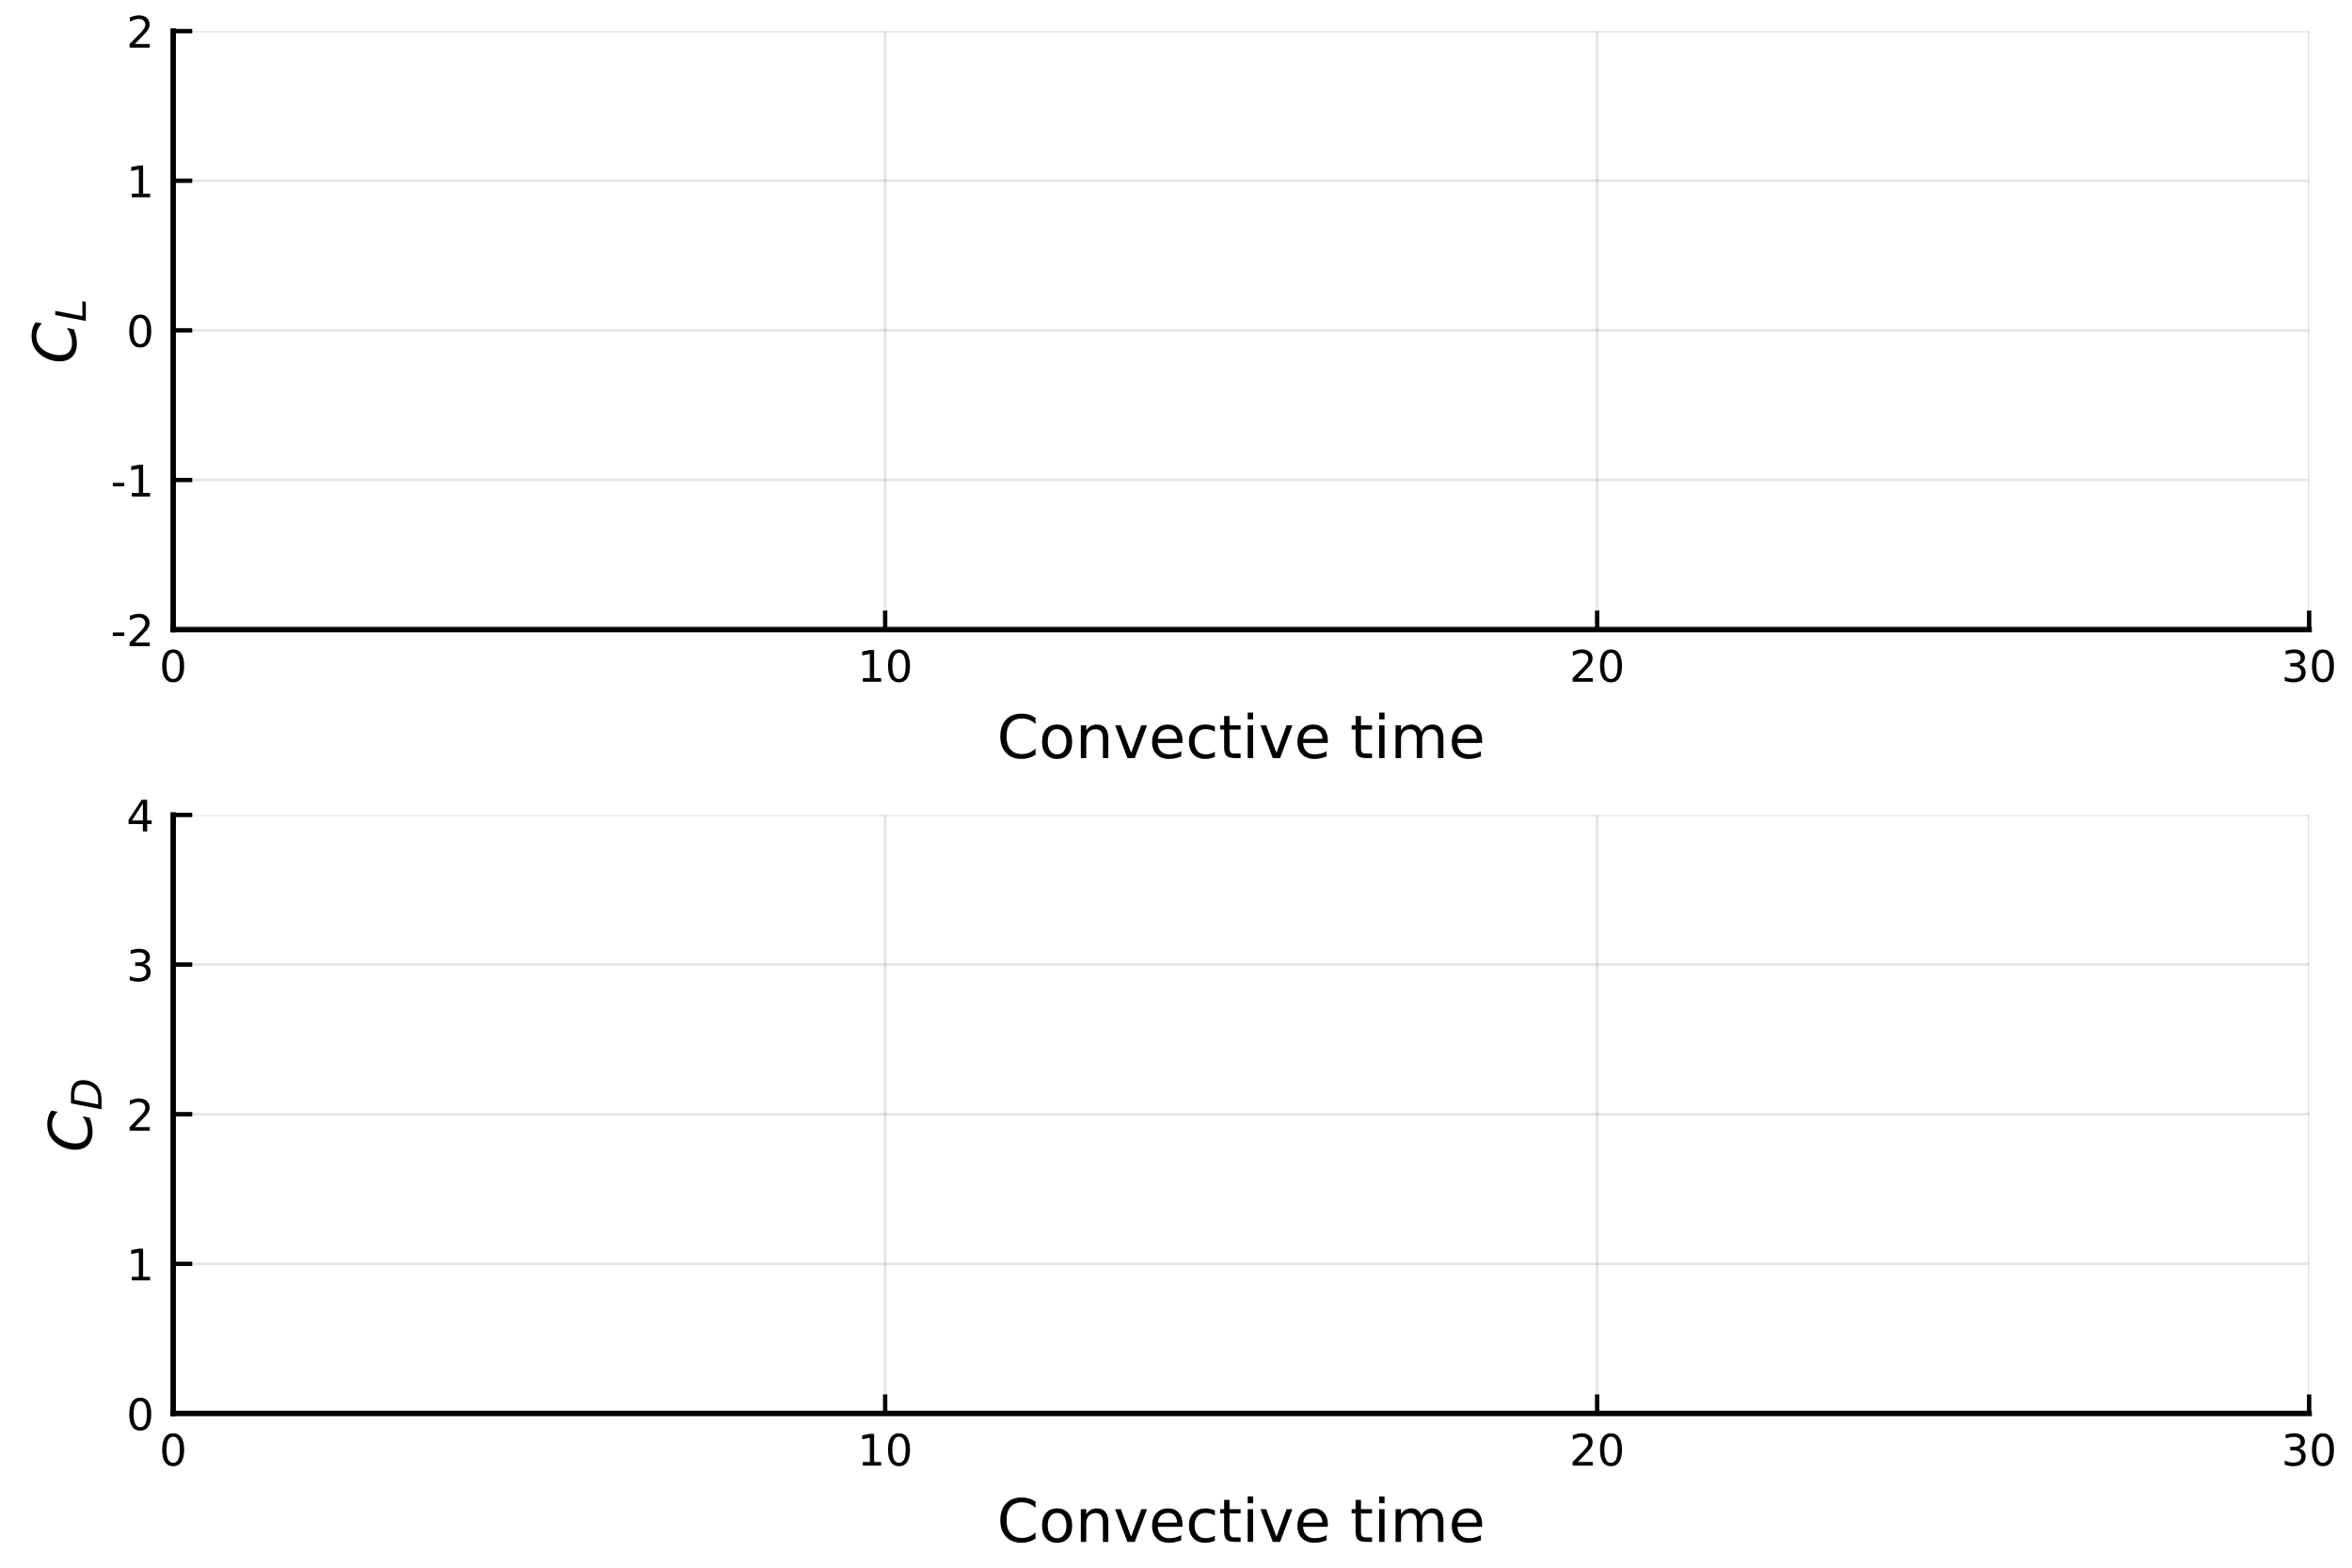
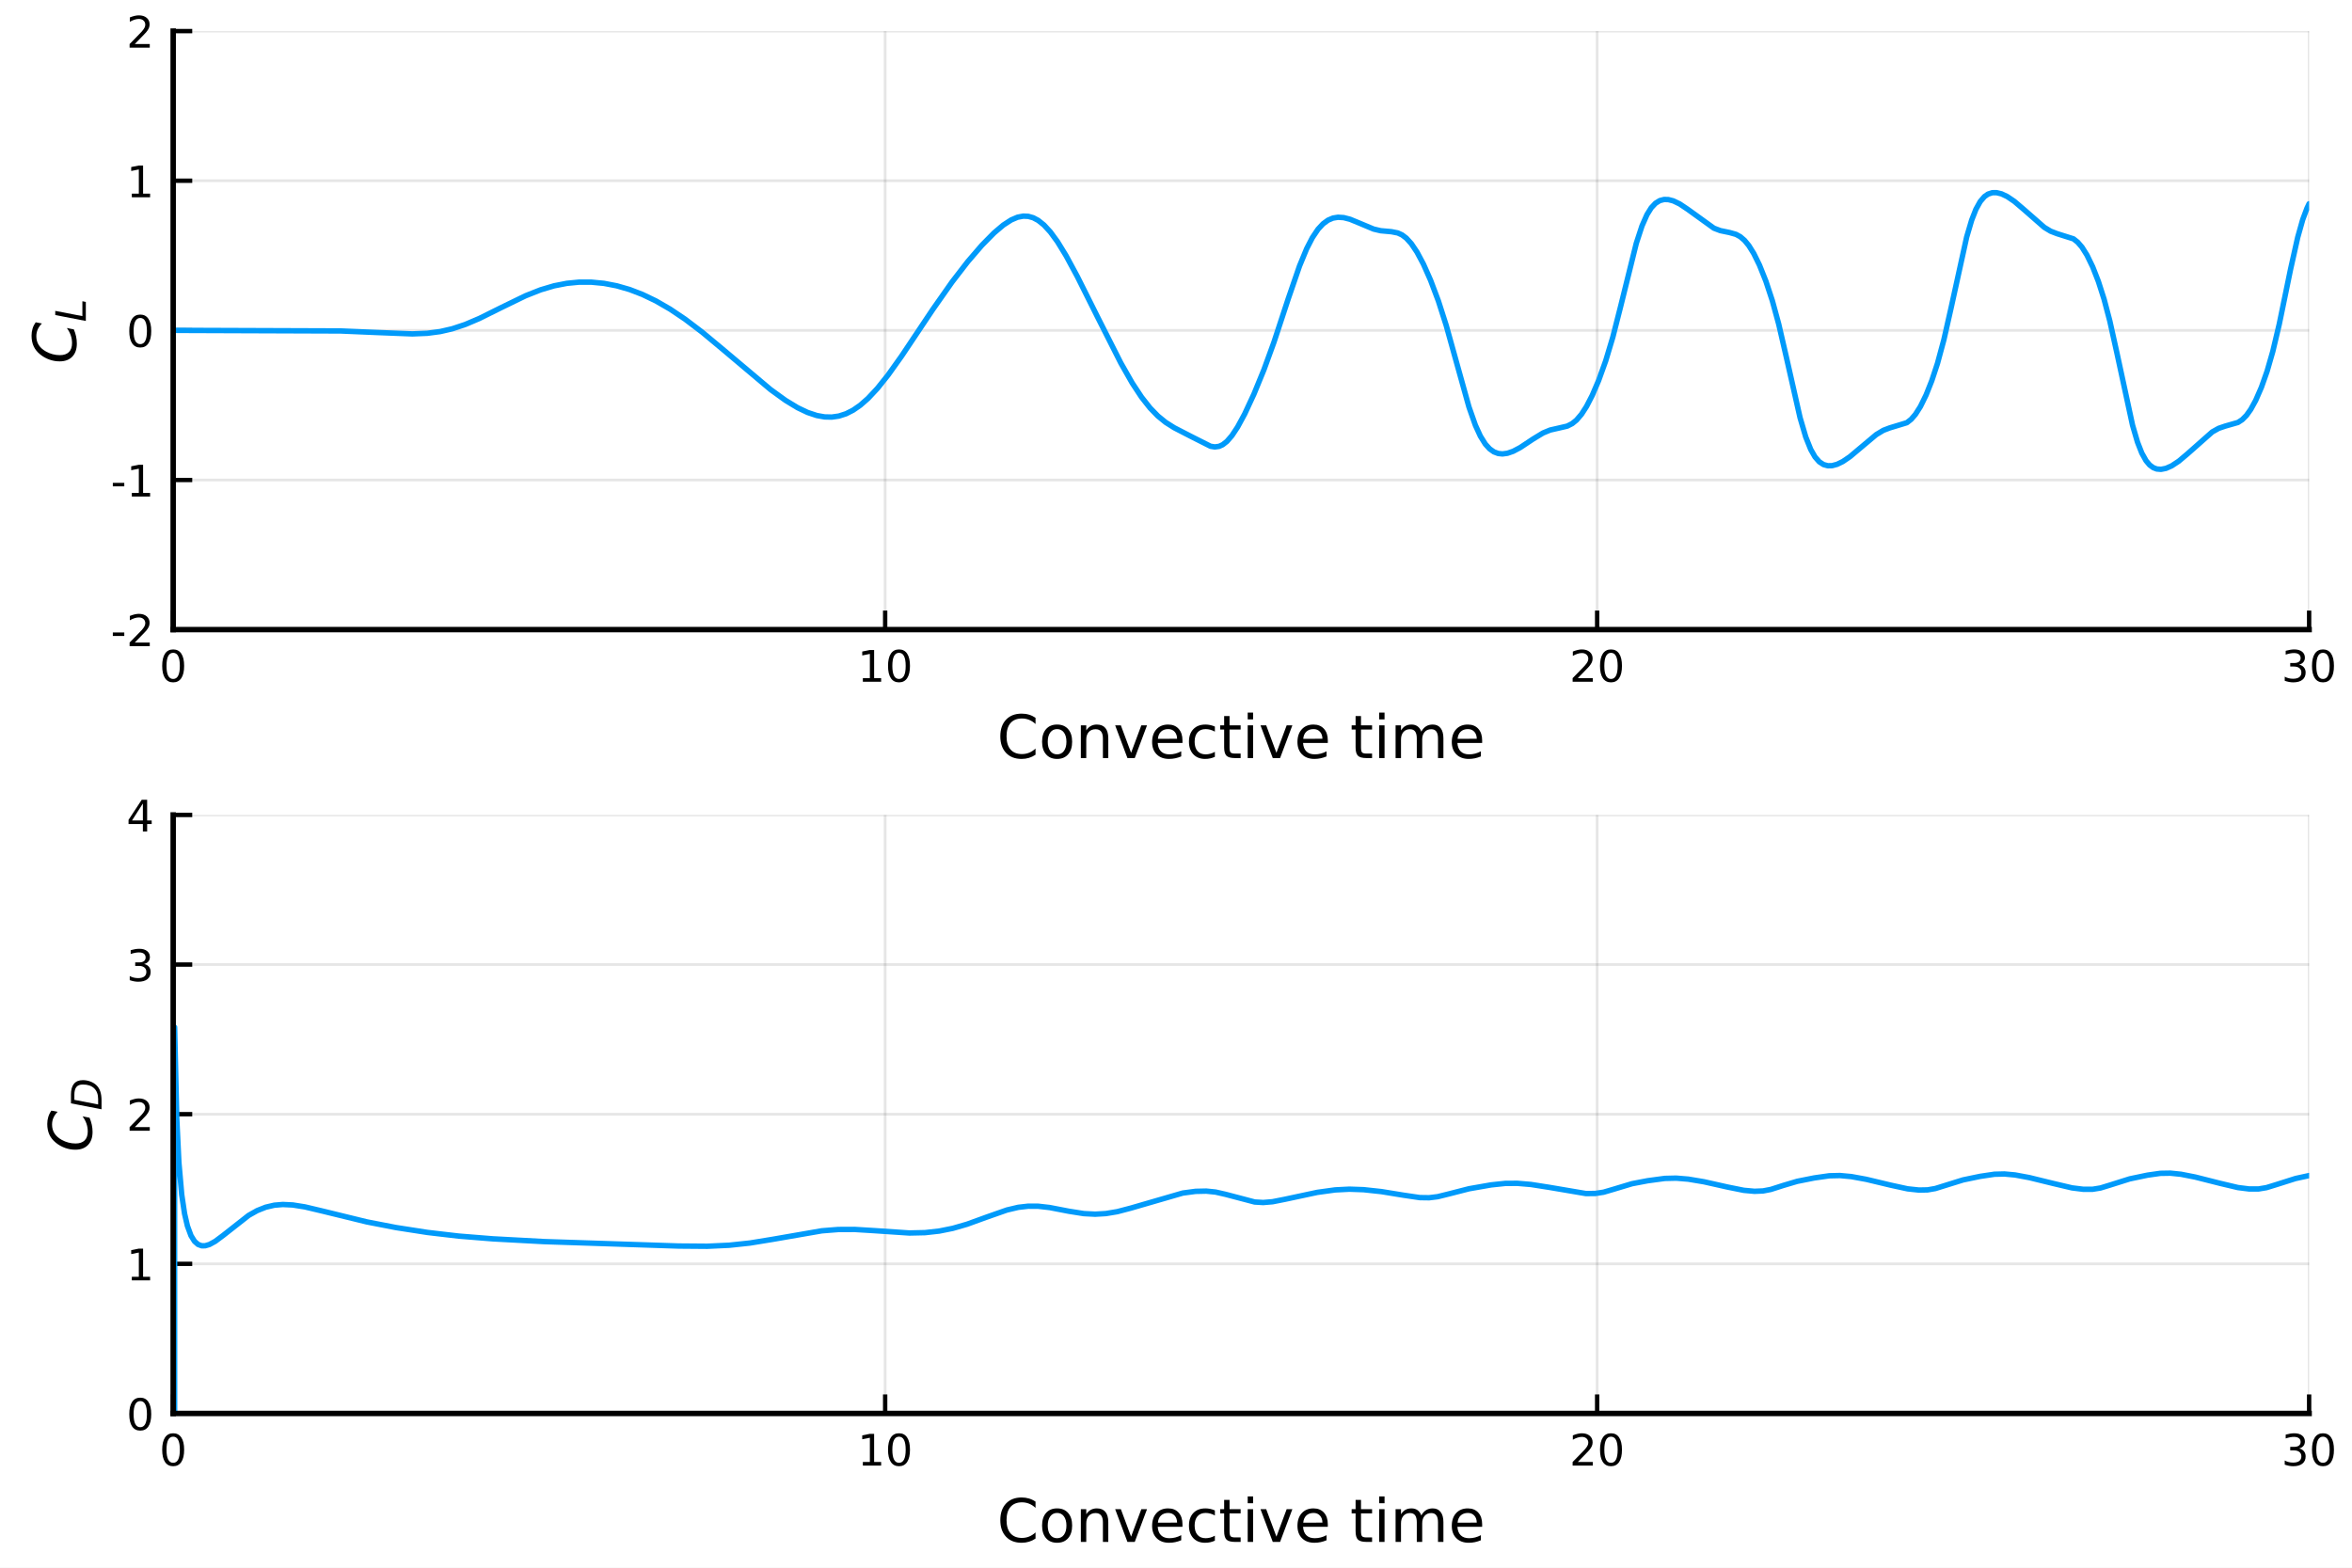
<svg xmlns="http://www.w3.org/2000/svg" xmlns:xlink="http://www.w3.org/1999/xlink" height="288pt" version="1.1" viewBox="0 0 432 288" width="432pt">
  <defs>
    <style type="text/css">
*{stroke-linecap:butt;stroke-linejoin:round;}
  </style>
  </defs>
  <g id="figure_1">
    <g id="patch_1">
      <path d="M 0 288  L 432 288  L 432 0  L 0 0  z " style="fill:#ffffff;" />
    </g>
    <g id="axes_1">
      <g id="patch_2">
        <path d="M 31.809 115.665  L 424.125 115.665  L 424.125 5.715  L 31.809 5.715  z " style="fill:#ffffff;" />
      </g>
      <g id="matplotlib.axis_1">
        <g id="xtick_1">
          <g id="line2d_1">
-             <path clip-path="url(#p19b10c586e)" d="M 31.809 115.665  L 31.809 5.715  " style="fill:none;stroke:#000000;stroke-linecap:square;stroke-opacity:0.1;stroke-width:0.5;" />
+             <path clip-path="url(#p807aa367aa)" d="M 31.809 115.665  L 31.809 5.715  " style="fill:none;stroke:#000000;stroke-linecap:square;stroke-opacity:0.1;stroke-width:0.5;" />
          </g>
          <g id="line2d_2">
            <defs>
-               <path d="M 0 0  L 0 -3.5  " id="m5b1b36d308" style="stroke:#000000;stroke-width:0.8;" />
-             </defs>
-             <g>
-               <use style="stroke:#000000;stroke-width:0.8;" x="31.809" xlink:href="#m5b1b36d308" y="115.665" />
+               <path d="M 0 0  L 0 -3.5  " id="mc9611e7fff" style="stroke:#000000;stroke-width:0.8;" />
+             </defs>
+             <g>
+               <use style="stroke:#000000;stroke-width:0.8;" x="31.809" xlink:href="#mc9611e7fff" y="115.665" />
            </g>
          </g>
          <g id="text_1">
            <defs>
              <path d="M 31.781 66.406  Q 24.172 66.406 20.328 58.906  Q 16.5 51.422 16.5 36.375  Q 16.5 21.391 20.328 13.891  Q 24.172 6.391 31.781 6.391  Q 39.453 6.391 43.281 13.891  Q 47.125 21.391 47.125 36.375  Q 47.125 51.422 43.281 58.906  Q 39.453 66.406 31.781 66.406  z M 31.781 74.219  Q 44.047 74.219 50.516 64.516  Q 56.984 54.828 56.984 36.375  Q 56.984 17.969 50.516 8.266  Q 44.047 -1.422 31.781 -1.422  Q 19.531 -1.422 13.062 8.266  Q 6.594 17.969 6.594 36.375  Q 6.594 54.828 13.062 64.516  Q 19.531 74.219 31.781 74.219  z " id="DejaVuSans-48" />
            </defs>
            <g transform="translate(29.26365 125.2441)scale(0.08 -0.08)">
              <use xlink:href="#DejaVuSans-48" />
            </g>
          </g>
        </g>
        <g id="xtick_2">
          <g id="line2d_3">
-             <path clip-path="url(#p19b10c586e)" d="M 162.581 115.665  L 162.581 5.715  " style="fill:none;stroke:#000000;stroke-linecap:square;stroke-opacity:0.1;stroke-width:0.5;" />
+             <path clip-path="url(#p807aa367aa)" d="M 162.581 115.665  L 162.581 5.715  " style="fill:none;stroke:#000000;stroke-linecap:square;stroke-opacity:0.1;stroke-width:0.5;" />
          </g>
          <g id="line2d_4">
            <g>
-               <use style="stroke:#000000;stroke-width:0.8;" x="162.581" xlink:href="#m5b1b36d308" y="115.665" />
+               <use style="stroke:#000000;stroke-width:0.8;" x="162.581" xlink:href="#mc9611e7fff" y="115.665" />
            </g>
          </g>
          <g id="text_2">
            <defs>
              <path d="M 12.406 8.297  L 28.516 8.297  L 28.516 63.922  L 10.984 60.406  L 10.984 69.391  L 28.422 72.906  L 38.281 72.906  L 38.281 8.297  L 54.391 8.297  L 54.391 0  L 12.406 0  z " id="DejaVuSans-49" />
            </defs>
            <g transform="translate(157.4909 125.2441)scale(0.08 -0.08)">
              <use xlink:href="#DejaVuSans-49" />
              <use x="63.623" xlink:href="#DejaVuSans-48" />
            </g>
          </g>
        </g>
        <g id="xtick_3">
          <g id="line2d_5">
-             <path clip-path="url(#p19b10c586e)" d="M 293.353 115.665  L 293.353 5.715  " style="fill:none;stroke:#000000;stroke-linecap:square;stroke-opacity:0.1;stroke-width:0.5;" />
+             <path clip-path="url(#p807aa367aa)" d="M 293.353 115.665  L 293.353 5.715  " style="fill:none;stroke:#000000;stroke-linecap:square;stroke-opacity:0.1;stroke-width:0.5;" />
          </g>
          <g id="line2d_6">
            <g>
-               <use style="stroke:#000000;stroke-width:0.8;" x="293.353" xlink:href="#m5b1b36d308" y="115.665" />
+               <use style="stroke:#000000;stroke-width:0.8;" x="293.353" xlink:href="#mc9611e7fff" y="115.665" />
            </g>
          </g>
          <g id="text_3">
            <defs>
              <path d="M 19.188 8.297  L 53.609 8.297  L 53.609 0  L 7.328 0  L 7.328 8.297  Q 12.938 14.109 22.625 23.891  Q 32.328 33.688 34.812 36.531  Q 39.547 41.844 41.422 45.531  Q 43.312 49.219 43.312 52.781  Q 43.312 58.594 39.234 62.25  Q 35.156 65.922 28.609 65.922  Q 23.969 65.922 18.812 64.312  Q 13.672 62.703 7.812 59.422  L 7.812 69.391  Q 13.766 71.781 18.938 73  Q 24.125 74.219 28.422 74.219  Q 39.75 74.219 46.484 68.547  Q 53.219 62.891 53.219 53.422  Q 53.219 48.922 51.531 44.891  Q 49.859 40.875 45.406 35.406  Q 44.188 33.984 37.641 27.219  Q 31.109 20.453 19.188 8.297  z " id="DejaVuSans-50" />
            </defs>
            <g transform="translate(288.2631 125.2441)scale(0.08 -0.08)">
              <use xlink:href="#DejaVuSans-50" />
              <use x="63.623" xlink:href="#DejaVuSans-48" />
            </g>
          </g>
        </g>
        <g id="xtick_4">
          <g id="line2d_7">
-             <path clip-path="url(#p19b10c586e)" d="M 424.125 115.665  L 424.125 5.715  " style="fill:none;stroke:#000000;stroke-linecap:square;stroke-opacity:0.1;stroke-width:0.5;" />
+             <path clip-path="url(#p807aa367aa)" d="M 424.125 115.665  L 424.125 5.715  " style="fill:none;stroke:#000000;stroke-linecap:square;stroke-opacity:0.1;stroke-width:0.5;" />
          </g>
          <g id="line2d_8">
            <g>
-               <use style="stroke:#000000;stroke-width:0.8;" x="424.125" xlink:href="#m5b1b36d308" y="115.665" />
+               <use style="stroke:#000000;stroke-width:0.8;" x="424.125" xlink:href="#mc9611e7fff" y="115.665" />
            </g>
          </g>
          <g id="text_4">
            <defs>
              <path d="M 40.578 39.312  Q 47.656 37.797 51.625 33  Q 55.609 28.219 55.609 21.188  Q 55.609 10.406 48.188 4.484  Q 40.766 -1.422 27.094 -1.422  Q 22.516 -1.422 17.656 -0.516  Q 12.797 0.391 7.625 2.203  L 7.625 11.719  Q 11.719 9.328 16.594 8.109  Q 21.484 6.891 26.812 6.891  Q 36.078 6.891 40.938 10.547  Q 45.797 14.203 45.797 21.188  Q 45.797 27.641 41.281 31.266  Q 36.766 34.906 28.719 34.906  L 20.219 34.906  L 20.219 43.016  L 29.109 43.016  Q 36.375 43.016 40.234 45.922  Q 44.094 48.828 44.094 54.297  Q 44.094 59.906 40.109 62.906  Q 36.141 65.922 28.719 65.922  Q 24.656 65.922 20.016 65.031  Q 15.375 64.156 9.812 62.312  L 9.812 71.094  Q 15.438 72.656 20.344 73.438  Q 25.25 74.219 29.594 74.219  Q 40.828 74.219 47.359 69.109  Q 53.906 64.016 53.906 55.328  Q 53.906 49.266 50.438 45.094  Q 46.969 40.922 40.578 39.312  z " id="DejaVuSans-51" />
            </defs>
            <g transform="translate(419.0354 125.2441)scale(0.08 -0.08)">
              <use xlink:href="#DejaVuSans-51" />
              <use x="63.623" xlink:href="#DejaVuSans-48" />
            </g>
          </g>
        </g>
        <g id="text_5">
          <defs>
            <path d="M 64.406 67.281  L 64.406 56.891  Q 59.422 61.531 53.781 63.812  Q 48.141 66.109 41.797 66.109  Q 29.297 66.109 22.656 58.469  Q 16.016 50.828 16.016 36.375  Q 16.016 21.969 22.656 14.328  Q 29.297 6.688 41.797 6.688  Q 48.141 6.688 53.781 8.984  Q 59.422 11.281 64.406 15.922  L 64.406 5.609  Q 59.234 2.094 53.438 0.328  Q 47.656 -1.422 41.219 -1.422  Q 24.656 -1.422 15.125 8.703  Q 5.609 18.844 5.609 36.375  Q 5.609 53.953 15.125 64.078  Q 24.656 74.219 41.219 74.219  Q 47.75 74.219 53.531 72.484  Q 59.328 70.75 64.406 67.281  z " id="DejaVuSans-67" />
            <path d="M 30.609 48.391  Q 23.391 48.391 19.188 42.75  Q 14.984 37.109 14.984 27.297  Q 14.984 17.484 19.156 11.844  Q 23.344 6.203 30.609 6.203  Q 37.797 6.203 41.984 11.859  Q 46.188 17.531 46.188 27.297  Q 46.188 37.016 41.984 42.703  Q 37.797 48.391 30.609 48.391  z M 30.609 56  Q 42.328 56 49.016 48.375  Q 55.719 40.766 55.719 27.297  Q 55.719 13.875 49.016 6.219  Q 42.328 -1.422 30.609 -1.422  Q 18.844 -1.422 12.172 6.219  Q 5.516 13.875 5.516 27.297  Q 5.516 40.766 12.172 48.375  Q 18.844 56 30.609 56  z " id="DejaVuSans-111" />
            <path d="M 54.891 33.016  L 54.891 0  L 45.906 0  L 45.906 32.719  Q 45.906 40.484 42.875 44.328  Q 39.844 48.188 33.797 48.188  Q 26.516 48.188 22.312 43.547  Q 18.109 38.922 18.109 30.906  L 18.109 0  L 9.078 0  L 9.078 54.688  L 18.109 54.688  L 18.109 46.188  Q 21.344 51.125 25.703 53.562  Q 30.078 56 35.797 56  Q 45.219 56 50.047 50.172  Q 54.891 44.344 54.891 33.016  z " id="DejaVuSans-110" />
            <path d="M 2.984 54.688  L 12.5 54.688  L 29.594 8.797  L 46.688 54.688  L 56.203 54.688  L 35.688 0  L 23.484 0  z " id="DejaVuSans-118" />
            <path d="M 56.203 29.594  L 56.203 25.203  L 14.891 25.203  Q 15.484 15.922 20.484 11.062  Q 25.484 6.203 34.422 6.203  Q 39.594 6.203 44.453 7.469  Q 49.312 8.734 54.109 11.281  L 54.109 2.781  Q 49.266 0.734 44.188 -0.344  Q 39.109 -1.422 33.891 -1.422  Q 20.797 -1.422 13.156 6.188  Q 5.516 13.812 5.516 26.812  Q 5.516 40.234 12.766 48.109  Q 20.016 56 32.328 56  Q 43.359 56 49.781 48.891  Q 56.203 41.797 56.203 29.594  z M 47.219 32.234  Q 47.125 39.594 43.094 43.984  Q 39.062 48.391 32.422 48.391  Q 24.906 48.391 20.391 44.141  Q 15.875 39.891 15.188 32.172  z " id="DejaVuSans-101" />
            <path d="M 48.781 52.594  L 48.781 44.188  Q 44.969 46.297 41.141 47.344  Q 37.312 48.391 33.406 48.391  Q 24.656 48.391 19.812 42.844  Q 14.984 37.312 14.984 27.297  Q 14.984 17.281 19.812 11.734  Q 24.656 6.203 33.406 6.203  Q 37.312 6.203 41.141 7.25  Q 44.969 8.297 48.781 10.406  L 48.781 2.094  Q 45.016 0.344 40.984 -0.531  Q 36.969 -1.422 32.422 -1.422  Q 20.062 -1.422 12.781 6.344  Q 5.516 14.109 5.516 27.297  Q 5.516 40.672 12.859 48.328  Q 20.219 56 33.016 56  Q 37.156 56 41.109 55.141  Q 45.062 54.297 48.781 52.594  z " id="DejaVuSans-99" />
            <path d="M 18.312 70.219  L 18.312 54.688  L 36.812 54.688  L 36.812 47.703  L 18.312 47.703  L 18.312 18.016  Q 18.312 11.328 20.141 9.422  Q 21.969 7.516 27.594 7.516  L 36.812 7.516  L 36.812 0  L 27.594 0  Q 17.188 0 13.234 3.875  Q 9.281 7.766 9.281 18.016  L 9.281 47.703  L 2.688 47.703  L 2.688 54.688  L 9.281 54.688  L 9.281 70.219  z " id="DejaVuSans-116" />
            <path d="M 9.422 54.688  L 18.406 54.688  L 18.406 0  L 9.422 0  z M 9.422 75.984  L 18.406 75.984  L 18.406 64.594  L 9.422 64.594  z " id="DejaVuSans-105" />
            <path id="DejaVuSans-32" />
            <path d="M 52 44.188  Q 55.375 50.25 60.062 53.125  Q 64.75 56 71.094 56  Q 79.641 56 84.281 50.016  Q 88.922 44.047 88.922 33.016  L 88.922 0  L 79.891 0  L 79.891 32.719  Q 79.891 40.578 77.094 44.375  Q 74.312 48.188 68.609 48.188  Q 61.625 48.188 57.562 43.547  Q 53.516 38.922 53.516 30.906  L 53.516 0  L 44.484 0  L 44.484 32.719  Q 44.484 40.625 41.703 44.406  Q 38.922 48.188 33.109 48.188  Q 26.219 48.188 22.156 43.531  Q 18.109 38.875 18.109 30.906  L 18.109 0  L 9.078 0  L 9.078 54.688  L 18.109 54.688  L 18.109 46.188  Q 21.188 51.219 25.484 53.609  Q 29.781 56 35.688 56  Q 41.656 56 45.828 52.969  Q 50 49.953 52 44.188  z " id="DejaVuSans-109" />
          </defs>
          <g transform="translate(183.1145 139.2661)scale(0.11 -0.11)">
            <use xlink:href="#DejaVuSans-67" />
            <use x="69.824" xlink:href="#DejaVuSans-111" />
            <use x="131.006" xlink:href="#DejaVuSans-110" />
            <use x="194.385" xlink:href="#DejaVuSans-118" />
            <use x="253.564" xlink:href="#DejaVuSans-101" />
            <use x="315.088" xlink:href="#DejaVuSans-99" />
            <use x="370.068" xlink:href="#DejaVuSans-116" />
            <use x="409.277" xlink:href="#DejaVuSans-105" />
            <use x="437.061" xlink:href="#DejaVuSans-118" />
            <use x="496.24" xlink:href="#DejaVuSans-101" />
            <use x="557.764" xlink:href="#DejaVuSans-32" />
            <use x="589.551" xlink:href="#DejaVuSans-116" />
            <use x="628.76" xlink:href="#DejaVuSans-105" />
            <use x="656.543" xlink:href="#DejaVuSans-109" />
            <use x="753.955" xlink:href="#DejaVuSans-101" />
          </g>
        </g>
      </g>
      <g id="matplotlib.axis_2">
        <g id="ytick_1">
          <g id="line2d_9">
-             <path clip-path="url(#p19b10c586e)" d="M 31.809 115.665  L 424.125 115.665  " style="fill:none;stroke:#000000;stroke-linecap:square;stroke-opacity:0.1;stroke-width:0.5;" />
+             <path clip-path="url(#p807aa367aa)" d="M 31.809 115.665  L 424.125 115.665  " style="fill:none;stroke:#000000;stroke-linecap:square;stroke-opacity:0.1;stroke-width:0.5;" />
          </g>
          <g id="line2d_10">
            <defs>
-               <path d="M 0 0  L 3.5 0  " id="ma08ec19982" style="stroke:#000000;stroke-width:0.8;" />
-             </defs>
-             <g>
-               <use style="stroke:#000000;stroke-width:0.8;" x="31.809" xlink:href="#ma08ec19982" y="115.665" />
+               <path d="M 0 0  L 3.5 0  " id="m1ba72011d1" style="stroke:#000000;stroke-width:0.8;" />
+             </defs>
+             <g>
+               <use style="stroke:#000000;stroke-width:0.8;" x="31.809" xlink:href="#m1ba72011d1" y="115.665" />
            </g>
          </g>
          <g id="text_6">
            <defs>
              <path d="M 4.891 31.391  L 31.203 31.391  L 31.203 23.391  L 4.891 23.391  z " id="DejaVuSans-45" />
            </defs>
            <g transform="translate(20.3324 118.7047)scale(0.08 -0.08)">
              <use xlink:href="#DejaVuSans-45" />
              <use x="36.084" xlink:href="#DejaVuSans-50" />
            </g>
          </g>
        </g>
        <g id="ytick_2">
          <g id="line2d_11">
-             <path clip-path="url(#p19b10c586e)" d="M 31.809 88.178  L 424.125 88.178  " style="fill:none;stroke:#000000;stroke-linecap:square;stroke-opacity:0.1;stroke-width:0.5;" />
+             <path clip-path="url(#p807aa367aa)" d="M 31.809 88.178  L 424.125 88.178  " style="fill:none;stroke:#000000;stroke-linecap:square;stroke-opacity:0.1;stroke-width:0.5;" />
          </g>
          <g id="line2d_12">
            <g>
-               <use style="stroke:#000000;stroke-width:0.8;" x="31.809" xlink:href="#ma08ec19982" y="88.178" />
+               <use style="stroke:#000000;stroke-width:0.8;" x="31.809" xlink:href="#m1ba72011d1" y="88.178" />
            </g>
          </g>
          <g id="text_7">
            <g transform="translate(20.3324 91.21705)scale(0.08 -0.08)">
              <use xlink:href="#DejaVuSans-45" />
              <use x="36.084" xlink:href="#DejaVuSans-49" />
            </g>
          </g>
        </g>
        <g id="ytick_3">
          <g id="line2d_13">
-             <path clip-path="url(#p19b10c586e)" d="M 31.809 60.69  L 424.125 60.69  " style="fill:none;stroke:#000000;stroke-linecap:square;stroke-opacity:0.1;stroke-width:0.5;" />
+             <path clip-path="url(#p807aa367aa)" d="M 31.809 60.69  L 424.125 60.69  " style="fill:none;stroke:#000000;stroke-linecap:square;stroke-opacity:0.1;stroke-width:0.5;" />
          </g>
          <g id="line2d_14">
            <g>
-               <use style="stroke:#000000;stroke-width:0.8;" x="31.809" xlink:href="#ma08ec19982" y="60.69" />
+               <use style="stroke:#000000;stroke-width:0.8;" x="31.809" xlink:href="#m1ba72011d1" y="60.69" />
            </g>
          </g>
          <g id="text_8">
            <g transform="translate(23.21865 63.72937)scale(0.08 -0.08)">
              <use xlink:href="#DejaVuSans-48" />
            </g>
          </g>
        </g>
        <g id="ytick_4">
          <g id="line2d_15">
-             <path clip-path="url(#p19b10c586e)" d="M 31.809 33.202  L 424.125 33.202  " style="fill:none;stroke:#000000;stroke-linecap:square;stroke-opacity:0.1;stroke-width:0.5;" />
+             <path clip-path="url(#p807aa367aa)" d="M 31.809 33.202  L 424.125 33.202  " style="fill:none;stroke:#000000;stroke-linecap:square;stroke-opacity:0.1;stroke-width:0.5;" />
          </g>
          <g id="line2d_16">
            <g>
-               <use style="stroke:#000000;stroke-width:0.8;" x="31.809" xlink:href="#ma08ec19982" y="33.202" />
+               <use style="stroke:#000000;stroke-width:0.8;" x="31.809" xlink:href="#m1ba72011d1" y="33.202" />
            </g>
          </g>
          <g id="text_9">
            <g transform="translate(23.21865 36.2417)scale(0.08 -0.08)">
              <use xlink:href="#DejaVuSans-49" />
            </g>
          </g>
        </g>
        <g id="ytick_5">
          <g id="line2d_17">
-             <path clip-path="url(#p19b10c586e)" d="M 31.809 5.715  L 424.125 5.715  " style="fill:none;stroke:#000000;stroke-linecap:square;stroke-opacity:0.1;stroke-width:0.5;" />
+             <path clip-path="url(#p807aa367aa)" d="M 31.809 5.715  L 424.125 5.715  " style="fill:none;stroke:#000000;stroke-linecap:square;stroke-opacity:0.1;stroke-width:0.5;" />
          </g>
          <g id="line2d_18">
            <g>
-               <use style="stroke:#000000;stroke-width:0.8;" x="31.809" xlink:href="#ma08ec19982" y="5.715" />
+               <use style="stroke:#000000;stroke-width:0.8;" x="31.809" xlink:href="#m1ba72011d1" y="5.715" />
            </g>
          </g>
          <g id="text_10">
            <g transform="translate(23.21865 8.754021)scale(0.08 -0.08)">
              <use xlink:href="#DejaVuSans-50" />
            </g>
          </g>
        </g>
        <g id="text_11">
          <defs>
            <path d="M 69.484 67.281  L 67.484 56.891  Q 62.797 61.625 57.547 63.922  Q 52.297 66.219 46.188 66.219  Q 37.844 66.219 31.516 62.203  Q 25.203 58.203 20.609 50  Q 17.672 44.734 16.125 38.844  Q 14.594 32.953 14.594 27  Q 14.594 17.047 19.75 11.812  Q 24.906 6.594 34.719 6.594  Q 41.5 6.594 47.75 8.766  Q 54 10.938 59.906 15.281  L 57.625 3.609  Q 51.812 1.125 45.875 -0.141  Q 39.938 -1.422 33.984 -1.422  Q 19.969 -1.422 12.078 6.188  Q 4.203 13.812 4.203 27.391  Q 4.203 36.078 7.203 44.469  Q 10.203 52.875 15.828 59.812  Q 21.781 67.188 29.422 70.703  Q 37.062 74.219 47.219 74.219  Q 53.469 74.219 59.062 72.484  Q 64.656 70.75 69.484 67.281  z " id="DejaVuSans-Oblique-67" />
            <path d="M 16.797 72.906  L 26.703 72.906  L 14.203 8.203  L 49.703 8.203  L 48.094 0  L 2.688 0  z " id="DejaVuSans-Oblique-76" />
          </defs>
          <g transform="translate(14.04474 66.85)rotate(-90)scale(0.11 -0.11)">
            <use transform="translate(0 0.78125)" xlink:href="#DejaVuSans-Oblique-67" />
            <use transform="translate(69.82422 -15.625)scale(0.7)" xlink:href="#DejaVuSans-Oblique-76" />
          </g>
        </g>
      </g>
+       <g id="line2d_19">
+         <path clip-path="url(#p807aa367aa)" d="M 31.939 60.69  L 62.54 60.8  L 69.34 61.088  L 75.748 61.339  L 78.494 61.225  L 80.848 60.914  L 83.071 60.401  L 85.425 59.621  L 88.041 58.508  L 91.964 56.557  L 96.541 54.332  L 99.287 53.247  L 101.772 52.509  L 104.126 52.049  L 106.349 51.834  L 108.572 51.831  L 110.926 52.055  L 113.28 52.508  L 115.634 53.186  L 117.988 54.09  L 120.472 55.282  L 123.088 56.793  L 125.834 58.638  L 128.972 61.021  L 133.026 64.4  L 141.527 71.561  L 144.273 73.548  L 146.496 74.898  L 148.327 75.771  L 150.027 76.336  L 151.465 76.593  L 152.773 76.622  L 154.081 76.435  L 155.388 76.015  L 156.696 75.352  L 158.004 74.447  L 159.442 73.184  L 161.142 71.366  L 163.104 68.914  L 165.589 65.431  L 171.343 56.824  L 174.873 51.799  L 177.75 48.071  L 180.366 45.033  L 182.589 42.778  L 184.289 41.34  L 185.728 40.407  L 186.905 39.904  L 187.951 39.703  L 188.866 39.744  L 189.782 40.005  L 190.697 40.494  L 191.743 41.331  L 192.92 42.609  L 194.228 44.397  L 195.797 46.954  L 197.889 50.825  L 201.551 58.153  L 205.866 66.69  L 207.959 70.363  L 209.659 72.943  L 211.228 74.938  L 212.667 76.421  L 214.105 77.593  L 215.674 78.583  L 218.944 80.268  L 222.344 81.982  L 223.128 82.107  L 223.913 82  L 224.567 81.704  L 225.352 81.09  L 226.267 80.036  L 227.313 78.453  L 228.621 76.039  L 230.321 72.381  L 232.152 67.914  L 233.983 62.885  L 236.598 54.938  L 238.69 48.859  L 239.998 45.697  L 241.044 43.666  L 242.09 42.107  L 243.006 41.119  L 243.921 40.45  L 244.837 40.062  L 245.752 39.912  L 246.798 39.979  L 247.975 40.283  L 249.675 40.984  L 252.291 42.081  L 253.598 42.388  L 255.56 42.564  L 256.737 42.796  L 257.522 43.158  L 258.306 43.751  L 259.222 44.761  L 260.268 46.319  L 261.445 48.523  L 262.752 51.466  L 264.191 55.286  L 265.629 59.778  L 267.329 65.879  L 269.814 74.781  L 270.991 78.124  L 271.906 80.124  L 272.822 81.589  L 273.607 82.455  L 274.391 83.012  L 275.176 83.308  L 275.96 83.391  L 276.876 83.269  L 277.922 82.908  L 279.23 82.217  L 281.584 80.653  L 283.414 79.542  L 284.722 79.003  L 286.161 78.675  L 287.861 78.281  L 288.776 77.815  L 289.561 77.174  L 290.476 76.104  L 291.392 74.685  L 292.438 72.666  L 293.615 69.926  L 294.922 66.299  L 296.23 61.945  L 297.669 56.292  L 300.546 44.692  L 301.592 41.5  L 302.507 39.427  L 303.292 38.17  L 304.076 37.336  L 304.861 36.851  L 305.646 36.648  L 306.43 36.665  L 307.346 36.903  L 308.523 37.469  L 309.961 38.432  L 314.8 41.92  L 315.977 42.368  L 317.677 42.72  L 318.854 43.054  L 319.638 43.483  L 320.423 44.155  L 321.208 45.106  L 322.123 46.576  L 323.169 48.709  L 324.346 51.654  L 325.523 55.22  L 326.7 59.533  L 328.139 65.76  L 330.623 76.728  L 331.669 80.283  L 332.585 82.573  L 333.369 83.941  L 334.154 84.837  L 334.939 85.349  L 335.723 85.563  L 336.508 85.546  L 337.423 85.301  L 338.47 84.793  L 339.777 83.905  L 341.739 82.257  L 344.616 79.842  L 345.924 79.054  L 347.101 78.607  L 350.239 77.654  L 351.024 77.037  L 351.808 76.133  L 352.724 74.696  L 353.77 72.567  L 354.816 69.939  L 355.862 66.766  L 357.039 62.413  L 358.347 56.636  L 361.224 43.55  L 362.139 40.452  L 362.924 38.452  L 363.709 37.034  L 364.493 36.115  L 365.147 35.659  L 365.932 35.402  L 366.716 35.391  L 367.632 35.616  L 368.678 36.112  L 369.986 36.999  L 371.686 38.445  L 375.478 41.764  L 376.655 42.475  L 377.832 42.931  L 380.84 43.879  L 381.624 44.5  L 382.409 45.415  L 383.324 46.87  L 384.371 49.029  L 385.417 51.704  L 386.463 54.969  L 387.509 58.936  L 388.817 64.82  L 391.694 78.122  L 392.609 81.244  L 393.394 83.243  L 394.179 84.645  L 394.832 85.421  L 395.486 85.907  L 396.14 86.16  L 396.925 86.222  L 397.84 86.04  L 398.886 85.577  L 400.194 84.714  L 401.763 83.392  L 406.34 79.345  L 407.517 78.688  L 408.694 78.285  L 411.048 77.613  L 411.833 77.101  L 412.617 76.311  L 413.402 75.213  L 414.317 73.542  L 415.364 71.142  L 416.41 68.182  L 417.456 64.546  L 418.633 59.578  L 420.725 49.425  L 422.033 43.585  L 422.948 40.34  L 423.733 38.245  L 424.125 37.431  L 424.125 37.431  " style="fill:none;stroke:#009afa;stroke-linecap:round;" />
+       </g>
      <g id="patch_3">
        <path d="M 31.809 115.665  L 31.809 5.715  " style="fill:none;stroke:#000000;stroke-linecap:square;stroke-linejoin:miter;" />
      </g>
      <g id="patch_4">
        <path d="M 31.809 115.665  L 424.125 115.665  " style="fill:none;stroke:#000000;stroke-linecap:square;stroke-linejoin:miter;" />
      </g>
    </g>
    <g id="axes_2">
      <g id="patch_5">
        <path d="M 31.809 259.665  L 424.125 259.665  L 424.125 149.715  L 31.809 149.715  z " style="fill:#ffffff;" />
      </g>
      <g id="matplotlib.axis_3">
        <g id="xtick_5">
-           <g id="line2d_19">
-             <path clip-path="url(#p5b60cb9236)" d="M 31.809 259.665  L 31.809 149.715  " style="fill:none;stroke:#000000;stroke-linecap:square;stroke-opacity:0.1;stroke-width:0.5;" />
-           </g>
          <g id="line2d_20">
-             <g>
-               <use style="stroke:#000000;stroke-width:0.8;" x="31.809" xlink:href="#m5b1b36d308" y="259.665" />
+             <path clip-path="url(#pf28f797dd4)" d="M 31.809 259.665  L 31.809 149.715  " style="fill:none;stroke:#000000;stroke-linecap:square;stroke-opacity:0.1;stroke-width:0.5;" />
+           </g>
+           <g id="line2d_21">
+             <g>
+               <use style="stroke:#000000;stroke-width:0.8;" x="31.809" xlink:href="#mc9611e7fff" y="259.665" />
            </g>
          </g>
          <g id="text_12">
            <g transform="translate(29.26365 269.2441)scale(0.08 -0.08)">
              <use xlink:href="#DejaVuSans-48" />
            </g>
          </g>
        </g>
        <g id="xtick_6">
-           <g id="line2d_21">
-             <path clip-path="url(#p5b60cb9236)" d="M 162.581 259.665  L 162.581 149.715  " style="fill:none;stroke:#000000;stroke-linecap:square;stroke-opacity:0.1;stroke-width:0.5;" />
-           </g>
          <g id="line2d_22">
-             <g>
-               <use style="stroke:#000000;stroke-width:0.8;" x="162.581" xlink:href="#m5b1b36d308" y="259.665" />
+             <path clip-path="url(#pf28f797dd4)" d="M 162.581 259.665  L 162.581 149.715  " style="fill:none;stroke:#000000;stroke-linecap:square;stroke-opacity:0.1;stroke-width:0.5;" />
+           </g>
+           <g id="line2d_23">
+             <g>
+               <use style="stroke:#000000;stroke-width:0.8;" x="162.581" xlink:href="#mc9611e7fff" y="259.665" />
            </g>
          </g>
          <g id="text_13">
            <g transform="translate(157.4909 269.2441)scale(0.08 -0.08)">
              <use xlink:href="#DejaVuSans-49" />
              <use x="63.623" xlink:href="#DejaVuSans-48" />
            </g>
          </g>
        </g>
        <g id="xtick_7">
-           <g id="line2d_23">
-             <path clip-path="url(#p5b60cb9236)" d="M 293.353 259.665  L 293.353 149.715  " style="fill:none;stroke:#000000;stroke-linecap:square;stroke-opacity:0.1;stroke-width:0.5;" />
-           </g>
          <g id="line2d_24">
-             <g>
-               <use style="stroke:#000000;stroke-width:0.8;" x="293.353" xlink:href="#m5b1b36d308" y="259.665" />
+             <path clip-path="url(#pf28f797dd4)" d="M 293.353 259.665  L 293.353 149.715  " style="fill:none;stroke:#000000;stroke-linecap:square;stroke-opacity:0.1;stroke-width:0.5;" />
+           </g>
+           <g id="line2d_25">
+             <g>
+               <use style="stroke:#000000;stroke-width:0.8;" x="293.353" xlink:href="#mc9611e7fff" y="259.665" />
            </g>
          </g>
          <g id="text_14">
            <g transform="translate(288.2631 269.2441)scale(0.08 -0.08)">
              <use xlink:href="#DejaVuSans-50" />
              <use x="63.623" xlink:href="#DejaVuSans-48" />
            </g>
          </g>
        </g>
        <g id="xtick_8">
-           <g id="line2d_25">
-             <path clip-path="url(#p5b60cb9236)" d="M 424.125 259.665  L 424.125 149.715  " style="fill:none;stroke:#000000;stroke-linecap:square;stroke-opacity:0.1;stroke-width:0.5;" />
-           </g>
          <g id="line2d_26">
-             <g>
-               <use style="stroke:#000000;stroke-width:0.8;" x="424.125" xlink:href="#m5b1b36d308" y="259.665" />
+             <path clip-path="url(#pf28f797dd4)" d="M 424.125 259.665  L 424.125 149.715  " style="fill:none;stroke:#000000;stroke-linecap:square;stroke-opacity:0.1;stroke-width:0.5;" />
+           </g>
+           <g id="line2d_27">
+             <g>
+               <use style="stroke:#000000;stroke-width:0.8;" x="424.125" xlink:href="#mc9611e7fff" y="259.665" />
            </g>
          </g>
          <g id="text_15">
            <g transform="translate(419.0354 269.2441)scale(0.08 -0.08)">
              <use xlink:href="#DejaVuSans-51" />
              <use x="63.623" xlink:href="#DejaVuSans-48" />
            </g>
          </g>
        </g>
        <g id="text_16">
          <g transform="translate(183.1145 283.2661)scale(0.11 -0.11)">
            <use xlink:href="#DejaVuSans-67" />
            <use x="69.824" xlink:href="#DejaVuSans-111" />
            <use x="131.006" xlink:href="#DejaVuSans-110" />
            <use x="194.385" xlink:href="#DejaVuSans-118" />
            <use x="253.564" xlink:href="#DejaVuSans-101" />
            <use x="315.088" xlink:href="#DejaVuSans-99" />
            <use x="370.068" xlink:href="#DejaVuSans-116" />
            <use x="409.277" xlink:href="#DejaVuSans-105" />
            <use x="437.061" xlink:href="#DejaVuSans-118" />
            <use x="496.24" xlink:href="#DejaVuSans-101" />
            <use x="557.764" xlink:href="#DejaVuSans-32" />
            <use x="589.551" xlink:href="#DejaVuSans-116" />
            <use x="628.76" xlink:href="#DejaVuSans-105" />
            <use x="656.543" xlink:href="#DejaVuSans-109" />
            <use x="753.955" xlink:href="#DejaVuSans-101" />
          </g>
        </g>
      </g>
      <g id="matplotlib.axis_4">
        <g id="ytick_6">
-           <g id="line2d_27">
-             <path clip-path="url(#p5b60cb9236)" d="M 31.809 259.665  L 424.125 259.665  " style="fill:none;stroke:#000000;stroke-linecap:square;stroke-opacity:0.1;stroke-width:0.5;" />
-           </g>
          <g id="line2d_28">
-             <g>
-               <use style="stroke:#000000;stroke-width:0.8;" x="31.809" xlink:href="#ma08ec19982" y="259.665" />
+             <path clip-path="url(#pf28f797dd4)" d="M 31.809 259.665  L 424.125 259.665  " style="fill:none;stroke:#000000;stroke-linecap:square;stroke-opacity:0.1;stroke-width:0.5;" />
+           </g>
+           <g id="line2d_29">
+             <g>
+               <use style="stroke:#000000;stroke-width:0.8;" x="31.809" xlink:href="#m1ba72011d1" y="259.665" />
            </g>
          </g>
          <g id="text_17">
            <g transform="translate(23.21865 262.7047)scale(0.08 -0.08)">
              <use xlink:href="#DejaVuSans-48" />
            </g>
          </g>
        </g>
        <g id="ytick_7">
-           <g id="line2d_29">
-             <path clip-path="url(#p5b60cb9236)" d="M 31.809 232.178  L 424.125 232.178  " style="fill:none;stroke:#000000;stroke-linecap:square;stroke-opacity:0.1;stroke-width:0.5;" />
-           </g>
          <g id="line2d_30">
-             <g>
-               <use style="stroke:#000000;stroke-width:0.8;" x="31.809" xlink:href="#ma08ec19982" y="232.178" />
+             <path clip-path="url(#pf28f797dd4)" d="M 31.809 232.178  L 424.125 232.178  " style="fill:none;stroke:#000000;stroke-linecap:square;stroke-opacity:0.1;stroke-width:0.5;" />
+           </g>
+           <g id="line2d_31">
+             <g>
+               <use style="stroke:#000000;stroke-width:0.8;" x="31.809" xlink:href="#m1ba72011d1" y="232.178" />
            </g>
          </g>
          <g id="text_18">
            <g transform="translate(23.21865 235.2171)scale(0.08 -0.08)">
              <use xlink:href="#DejaVuSans-49" />
            </g>
          </g>
        </g>
        <g id="ytick_8">
-           <g id="line2d_31">
-             <path clip-path="url(#p5b60cb9236)" d="M 31.809 204.69  L 424.125 204.69  " style="fill:none;stroke:#000000;stroke-linecap:square;stroke-opacity:0.1;stroke-width:0.5;" />
-           </g>
          <g id="line2d_32">
-             <g>
-               <use style="stroke:#000000;stroke-width:0.8;" x="31.809" xlink:href="#ma08ec19982" y="204.69" />
+             <path clip-path="url(#pf28f797dd4)" d="M 31.809 204.69  L 424.125 204.69  " style="fill:none;stroke:#000000;stroke-linecap:square;stroke-opacity:0.1;stroke-width:0.5;" />
+           </g>
+           <g id="line2d_33">
+             <g>
+               <use style="stroke:#000000;stroke-width:0.8;" x="31.809" xlink:href="#m1ba72011d1" y="204.69" />
            </g>
          </g>
          <g id="text_19">
            <g transform="translate(23.21865 207.7294)scale(0.08 -0.08)">
              <use xlink:href="#DejaVuSans-50" />
            </g>
          </g>
        </g>
        <g id="ytick_9">
-           <g id="line2d_33">
-             <path clip-path="url(#p5b60cb9236)" d="M 31.809 177.202  L 424.125 177.202  " style="fill:none;stroke:#000000;stroke-linecap:square;stroke-opacity:0.1;stroke-width:0.5;" />
-           </g>
          <g id="line2d_34">
-             <g>
-               <use style="stroke:#000000;stroke-width:0.8;" x="31.809" xlink:href="#ma08ec19982" y="177.202" />
+             <path clip-path="url(#pf28f797dd4)" d="M 31.809 177.202  L 424.125 177.202  " style="fill:none;stroke:#000000;stroke-linecap:square;stroke-opacity:0.1;stroke-width:0.5;" />
+           </g>
+           <g id="line2d_35">
+             <g>
+               <use style="stroke:#000000;stroke-width:0.8;" x="31.809" xlink:href="#m1ba72011d1" y="177.202" />
            </g>
          </g>
          <g id="text_20">
            <g transform="translate(23.21865 180.2417)scale(0.08 -0.08)">
              <use xlink:href="#DejaVuSans-51" />
            </g>
          </g>
        </g>
        <g id="ytick_10">
-           <g id="line2d_35">
-             <path clip-path="url(#p5b60cb9236)" d="M 31.809 149.715  L 424.125 149.715  " style="fill:none;stroke:#000000;stroke-linecap:square;stroke-opacity:0.1;stroke-width:0.5;" />
-           </g>
          <g id="line2d_36">
-             <g>
-               <use style="stroke:#000000;stroke-width:0.8;" x="31.809" xlink:href="#ma08ec19982" y="149.715" />
+             <path clip-path="url(#pf28f797dd4)" d="M 31.809 149.715  L 424.125 149.715  " style="fill:none;stroke:#000000;stroke-linecap:square;stroke-opacity:0.1;stroke-width:0.5;" />
+           </g>
+           <g id="line2d_37">
+             <g>
+               <use style="stroke:#000000;stroke-width:0.8;" x="31.809" xlink:href="#m1ba72011d1" y="149.715" />
            </g>
          </g>
          <g id="text_21">
            <defs>
              <path d="M 37.797 64.312  L 12.891 25.391  L 37.797 25.391  z M 35.203 72.906  L 47.609 72.906  L 47.609 25.391  L 58.016 25.391  L 58.016 17.188  L 47.609 17.188  L 47.609 0  L 37.797 0  L 37.797 17.188  L 4.891 17.188  L 4.891 26.703  z " id="DejaVuSans-52" />
            </defs>
            <g transform="translate(23.21865 152.754)scale(0.08 -0.08)">
              <use xlink:href="#DejaVuSans-52" />
            </g>
          </g>
        </g>
        <g id="text_22">
          <defs>
            <path d="M 16.891 72.906  L 38.094 72.906  Q 54.984 72.906 63.594 65.75  Q 72.219 58.594 72.219 44.484  Q 72.219 35.156 68.938 26.531  Q 65.672 17.922 59.906 12.016  Q 54.109 5.953 45.172 2.969  Q 36.234 0 24.031 0  L 2.688 0  z M 25.203 64.797  L 14.203 8.109  L 27.094 8.109  Q 43.656 8.109 52.734 17.625  Q 61.812 27.156 61.812 44.484  Q 61.812 54.984 55.953 59.891  Q 50.094 64.797 37.594 64.797  z " id="DejaVuSans-Oblique-68" />
          </defs>
          <g transform="translate(16.93099 211.675)rotate(-90)scale(0.11 -0.11)">
            <use transform="translate(0 0.78125)" xlink:href="#DejaVuSans-Oblique-67" />
            <use transform="translate(69.82422 -15.625)scale(0.7)" xlink:href="#DejaVuSans-Oblique-68" />
          </g>
        </g>
      </g>
+       <g id="line2d_38">
+         <path clip-path="url(#pf28f797dd4)" d="M 32.069 289  L 32.07 188.704  L 32.463 205.439  L 32.855 213.551  L 33.378 219.475  L 33.901 222.972  L 34.424 225.22  L 35.078 226.997  L 35.732 228.048  L 36.386 228.621  L 37.04 228.859  L 37.693 228.857  L 38.478 228.624  L 39.524 228.05  L 40.963 226.978  L 45.671 223.28  L 47.24 222.397  L 48.809 221.774  L 50.378 221.409  L 51.948 221.278  L 53.778 221.366  L 56.002 221.719  L 59.402 222.526  L 67.379 224.476  L 72.74 225.516  L 78.494 226.409  L 84.248 227.082  L 90.525 227.587  L 99.941 228.094  L 110.141 228.43  L 124.657 228.909  L 129.888 228.951  L 133.942 228.762  L 137.734 228.359  L 141.919 227.677  L 150.942 226.112  L 153.95 225.873  L 156.958 225.86  L 160.619 226.084  L 167.027 226.513  L 169.904 226.448  L 172.52 226.158  L 175.004 225.658  L 177.62 224.902  L 181.151 223.62  L 184.943 222.29  L 187.035 221.797  L 188.866 221.587  L 190.697 221.597  L 192.789 221.836  L 196.32 222.518  L 199.066 222.951  L 201.159 223.06  L 203.12 222.944  L 205.213 222.596  L 207.697 221.944  L 217.244 219.175  L 219.598 218.862  L 221.559 218.819  L 223.259 218.992  L 225.09 219.408  L 230.452 220.821  L 232.021 220.913  L 233.721 220.772  L 235.944 220.334  L 241.96 219.049  L 245.229 218.599  L 247.844 218.465  L 250.46 218.557  L 253.729 218.909  L 257.783 219.57  L 260.791 220.013  L 262.491 220.037  L 264.06 219.844  L 266.022 219.36  L 269.814 218.388  L 273.868 217.679  L 276.483 217.402  L 278.707 217.389  L 281.191 217.6  L 284.591 218.133  L 291.261 219.264  L 292.961 219.257  L 294.53 219.019  L 296.361 218.483  L 299.761 217.459  L 302.638 216.912  L 305.776 216.489  L 307.869 216.438  L 310.092 216.621  L 312.969 217.103  L 317.284 218.07  L 320.292 218.675  L 322.254 218.853  L 323.823 218.788  L 325.262 218.51  L 327.485 217.796  L 330.1 217.021  L 333.239 216.397  L 335.985 216.004  L 337.946 215.959  L 340.039 216.152  L 342.785 216.655  L 347.231 217.718  L 350.37 218.401  L 352.462 218.626  L 354.031 218.595  L 355.47 218.346  L 357.432 217.735  L 360.57 216.76  L 363.709 216.107  L 366.324 215.719  L 368.155 215.673  L 370.116 215.852  L 372.732 216.339  L 377.047 217.396  L 380.578 218.227  L 382.671 218.486  L 384.371 218.48  L 385.809 218.245  L 387.64 217.685  L 391.171 216.571  L 394.44 215.887  L 396.794 215.553  L 398.625 215.522  L 400.586 215.722  L 403.202 216.236  L 407.779 217.393  L 411.048 218.166  L 413.14 218.429  L 414.841 218.423  L 416.279 218.184  L 418.11 217.623  L 421.641 216.503  L 424.125 215.963  L 424.125 215.963  " style="fill:none;stroke:#009afa;stroke-linecap:round;" />
+       </g>
      <g id="patch_6">
        <path d="M 31.809 259.665  L 31.809 149.715  " style="fill:none;stroke:#000000;stroke-linecap:square;stroke-linejoin:miter;" />
      </g>
      <g id="patch_7">
        <path d="M 31.809 259.665  L 424.125 259.665  " style="fill:none;stroke:#000000;stroke-linecap:square;stroke-linejoin:miter;" />
      </g>
    </g>
  </g>
  <defs>
-     <clipPath id="p19b10c586e">
+     <clipPath id="p807aa367aa">
      <rect height="109.951" width="392.317" x="31.809" y="5.715" />
    </clipPath>
-     <clipPath id="p5b60cb9236">
+     <clipPath id="pf28f797dd4">
      <rect height="109.951" width="392.317" x="31.809" y="149.715" />
    </clipPath>
  </defs>
</svg>
